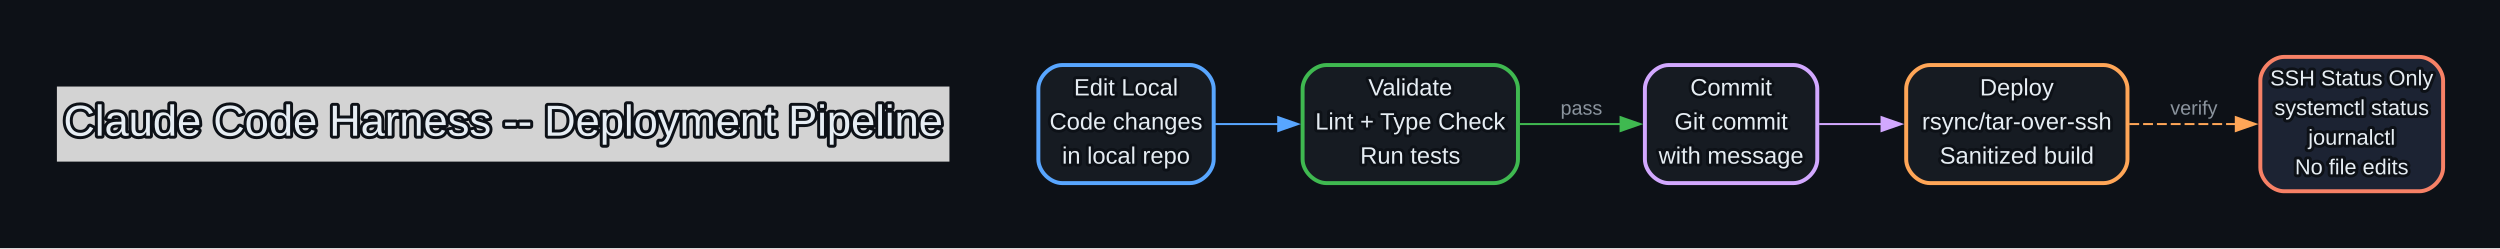
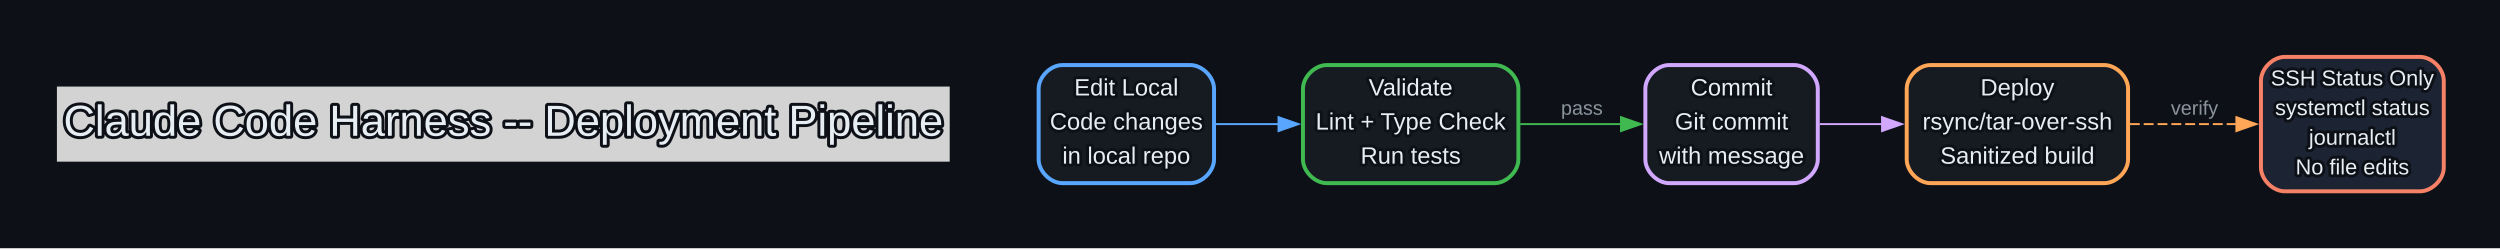
- <svg>
+ <svg xmlns="http://www.w3.org/2000/svg" width="1265pt" height="126pt" viewBox="0.00 0.00 1265.00 126.00">
  <style>
    text { paint-order: stroke fill; stroke: #0d1117; stroke-width: 3px; stroke-linejoin: round; }
-     </style> width="1265pt" height="126pt"
-  viewBox="0.00 0.00 1265.00 126.00" xmlns="http://www.w3.org/2000/svg" xmlns:xlink="http://www.w3.org/1999/xlink"&gt;
- <g id="graph0" class="graph" transform="scale(1 1) rotate(0) translate(28.8 96.8)">
+ </style>
+   <g id="graph0" class="graph" transform="scale(1 1) rotate(0) translate(28.8 96.8)">
    <polygon fill="#0d1117" stroke="none" points="-28.8,28.8 -28.8,-96.8 1236.55,-96.8 1236.55,28.8 -28.8,28.8" />
    <g id="node1" class="node">
      <polygon fill="lightgrey" stroke="none" points="451.75,-53 0,-53 0,-15 451.75,-15 451.75,-53" />
      <text xml:space="preserve" text-anchor="middle" x="225.88" y="-28.1" font-family="Segoe UI Bold, Arial, sans-serif" font-size="22.00" fill="#e6edf3">Claude Code Harness -- Deployment Pipeline</text>
    </g>
    <g id="node2" class="node">
      <path fill="#161b22" stroke="#58a6ff" stroke-width="2" d="M573.5,-63.88C573.5,-63.88 508.75,-63.88 508.75,-63.88 502.75,-63.88 496.75,-57.88 496.75,-51.88 496.75,-51.88 496.75,-16.12 496.75,-16.12 496.75,-10.12 502.75,-4.13 508.75,-4.13 508.75,-4.13 573.5,-4.13 573.5,-4.13 579.5,-4.13 585.5,-10.13 585.5,-16.13 585.5,-16.13 585.5,-51.88 585.5,-51.88 585.5,-57.88 579.5,-63.88 573.5,-63.88" />
      <text xml:space="preserve" text-anchor="middle" x="541.12" y="-48.48" font-family="Segoe UI, Arial, sans-serif" font-size="12.00" fill="#e6edf3">Edit Local</text>
      <text xml:space="preserve" text-anchor="middle" x="541.12" y="-31.23" font-family="Segoe UI, Arial, sans-serif" font-size="12.00" fill="#e6edf3">Code changes</text>
      <text xml:space="preserve" text-anchor="middle" x="541.12" y="-13.97" font-family="Segoe UI, Arial, sans-serif" font-size="12.00" fill="#e6edf3">in local repo</text>
    </g>
    <g id="node3" class="node">
      <path fill="#161b22" stroke="#3fb950" stroke-width="2" d="M727.5,-63.88C727.5,-63.88 642.5,-63.88 642.5,-63.88 636.5,-63.88 630.5,-57.88 630.5,-51.88 630.5,-51.88 630.5,-16.12 630.5,-16.12 630.5,-10.12 636.5,-4.13 642.5,-4.13 642.5,-4.13 727.5,-4.13 727.5,-4.13 733.5,-4.13 739.5,-10.13 739.5,-16.13 739.5,-16.13 739.5,-51.88 739.5,-51.88 739.5,-57.88 733.5,-63.88 727.5,-63.88" />
      <text xml:space="preserve" text-anchor="middle" x="685" y="-48.48" font-family="Segoe UI, Arial, sans-serif" font-size="12.00" fill="#e6edf3">Validate</text>
      <text xml:space="preserve" text-anchor="middle" x="685" y="-31.23" font-family="Segoe UI, Arial, sans-serif" font-size="12.00" fill="#e6edf3">Lint + Type Check</text>
      <text xml:space="preserve" text-anchor="middle" x="685" y="-13.97" font-family="Segoe UI, Arial, sans-serif" font-size="12.00" fill="#e6edf3">Run tests</text>
    </g>
    <g id="edge1" class="edge">
      <path fill="none" stroke="#58a6ff" d="M586.25,-34C586.25,-34 618.15,-34 618.15,-34" />
      <polygon fill="#58a6ff" stroke="#58a6ff" points="618.15,-37.5 628.15,-34 618.15,-30.5 618.15,-37.5" />
    </g>
    <g id="node4" class="node">
      <path fill="#161b22" stroke="#d2a8ff" stroke-width="2" d="M879,-63.88C879,-63.88 815.75,-63.88 815.75,-63.88 809.75,-63.88 803.75,-57.88 803.75,-51.88 803.75,-51.88 803.75,-16.12 803.75,-16.12 803.75,-10.12 809.75,-4.13 815.75,-4.13 815.75,-4.13 879,-4.13 879,-4.13 885,-4.13 891,-10.13 891,-16.13 891,-16.13 891,-51.88 891,-51.88 891,-57.88 885,-63.88 879,-63.88" />
      <text xml:space="preserve" text-anchor="middle" x="847.38" y="-48.48" font-family="Segoe UI, Arial, sans-serif" font-size="12.00" fill="#e6edf3">Commit</text>
      <text xml:space="preserve" text-anchor="middle" x="847.38" y="-31.23" font-family="Segoe UI, Arial, sans-serif" font-size="12.00" fill="#e6edf3">Git commit</text>
      <text xml:space="preserve" text-anchor="middle" x="847.38" y="-13.97" font-family="Segoe UI, Arial, sans-serif" font-size="12.00" fill="#e6edf3">with message</text>
    </g>
    <g id="edge2" class="edge">
      <path fill="none" stroke="#3fb950" d="M740.43,-34C740.43,-34 791.43,-34 791.43,-34" />
      <polygon fill="#3fb950" stroke="#3fb950" points="791.43,-37.5 801.43,-34 791.43,-30.5 791.43,-37.5" />
      <text xml:space="preserve" text-anchor="middle" x="771.62" y="-38.75" font-family="Segoe UI, Arial, sans-serif" font-size="10.00" fill="#8b949e">pass</text>
    </g>
    <g id="node5" class="node">
      <path fill="#161b22" stroke="#ffa657" stroke-width="2" d="M1036,-63.88C1036,-63.88 948,-63.88 948,-63.88 942,-63.88 936,-57.88 936,-51.88 936,-51.88 936,-16.12 936,-16.12 936,-10.12 942,-4.13 948,-4.13 948,-4.13 1036,-4.13 1036,-4.13 1042,-4.13 1048,-10.13 1048,-16.13 1048,-16.13 1048,-51.88 1048,-51.88 1048,-57.88 1042,-63.88 1036,-63.88" />
      <text xml:space="preserve" text-anchor="middle" x="992" y="-48.48" font-family="Segoe UI, Arial, sans-serif" font-size="12.00" fill="#e6edf3">Deploy</text>
      <text xml:space="preserve" text-anchor="middle" x="992" y="-31.23" font-family="Segoe UI, Arial, sans-serif" font-size="12.00" fill="#e6edf3">rsync/tar-over-ssh</text>
      <text xml:space="preserve" text-anchor="middle" x="992" y="-13.97" font-family="Segoe UI, Arial, sans-serif" font-size="12.00" fill="#e6edf3">Sanitized build</text>
    </g>
    <g id="edge3" class="edge">
      <path fill="none" stroke="#d2a8ff" d="M891.95,-34C891.95,-34 923.52,-34 923.52,-34" />
      <polygon fill="#d2a8ff" stroke="#d2a8ff" points="923.52,-37.5 933.52,-34 923.52,-30.5 923.52,-37.5" />
    </g>
    <g id="node6" class="node">
      <path fill="#1c2333" stroke="#f78166" stroke-width="2" d="M1195.75,-68C1195.75,-68 1127.25,-68 1127.25,-68 1121.25,-68 1115.25,-62 1115.25,-56 1115.25,-56 1115.25,-12 1115.25,-12 1115.25,-6 1121.25,0 1127.25,0 1127.25,0 1195.75,0 1195.75,0 1201.75,0 1207.75,-6 1207.75,-12 1207.75,-12 1207.75,-56 1207.75,-56 1207.75,-62 1201.75,-68 1195.75,-68" />
      <text xml:space="preserve" text-anchor="middle" x="1161.5" y="-53.55" font-family="Segoe UI, Arial, sans-serif" font-size="11.00" fill="#e6edf3">SSH Status Only</text>
      <text xml:space="preserve" text-anchor="middle" x="1161.5" y="-38.55" font-family="Segoe UI, Arial, sans-serif" font-size="11.00" fill="#e6edf3">systemctl status</text>
      <text xml:space="preserve" text-anchor="middle" x="1161.5" y="-23.55" font-family="Segoe UI, Arial, sans-serif" font-size="11.00" fill="#e6edf3">journalctl</text>
      <text xml:space="preserve" text-anchor="middle" x="1161.5" y="-8.55" font-family="Segoe UI, Arial, sans-serif" font-size="11.00" fill="#e6edf3">No file edits</text>
    </g>
    <g id="edge4" class="edge">
      <path fill="none" stroke="#ffa657" stroke-dasharray="5,2" d="M1048.91,-34C1048.91,-34 1102.82,-34 1102.82,-34" />
      <polygon fill="#ffa657" stroke="#ffa657" points="1102.82,-37.5 1112.82,-34 1102.82,-30.5 1102.82,-37.5" />
      <text xml:space="preserve" text-anchor="middle" x="1081.62" y="-38.75" font-family="Segoe UI, Arial, sans-serif" font-size="10.00" fill="#8b949e">verify</text>
    </g>
  </g>
</svg>
